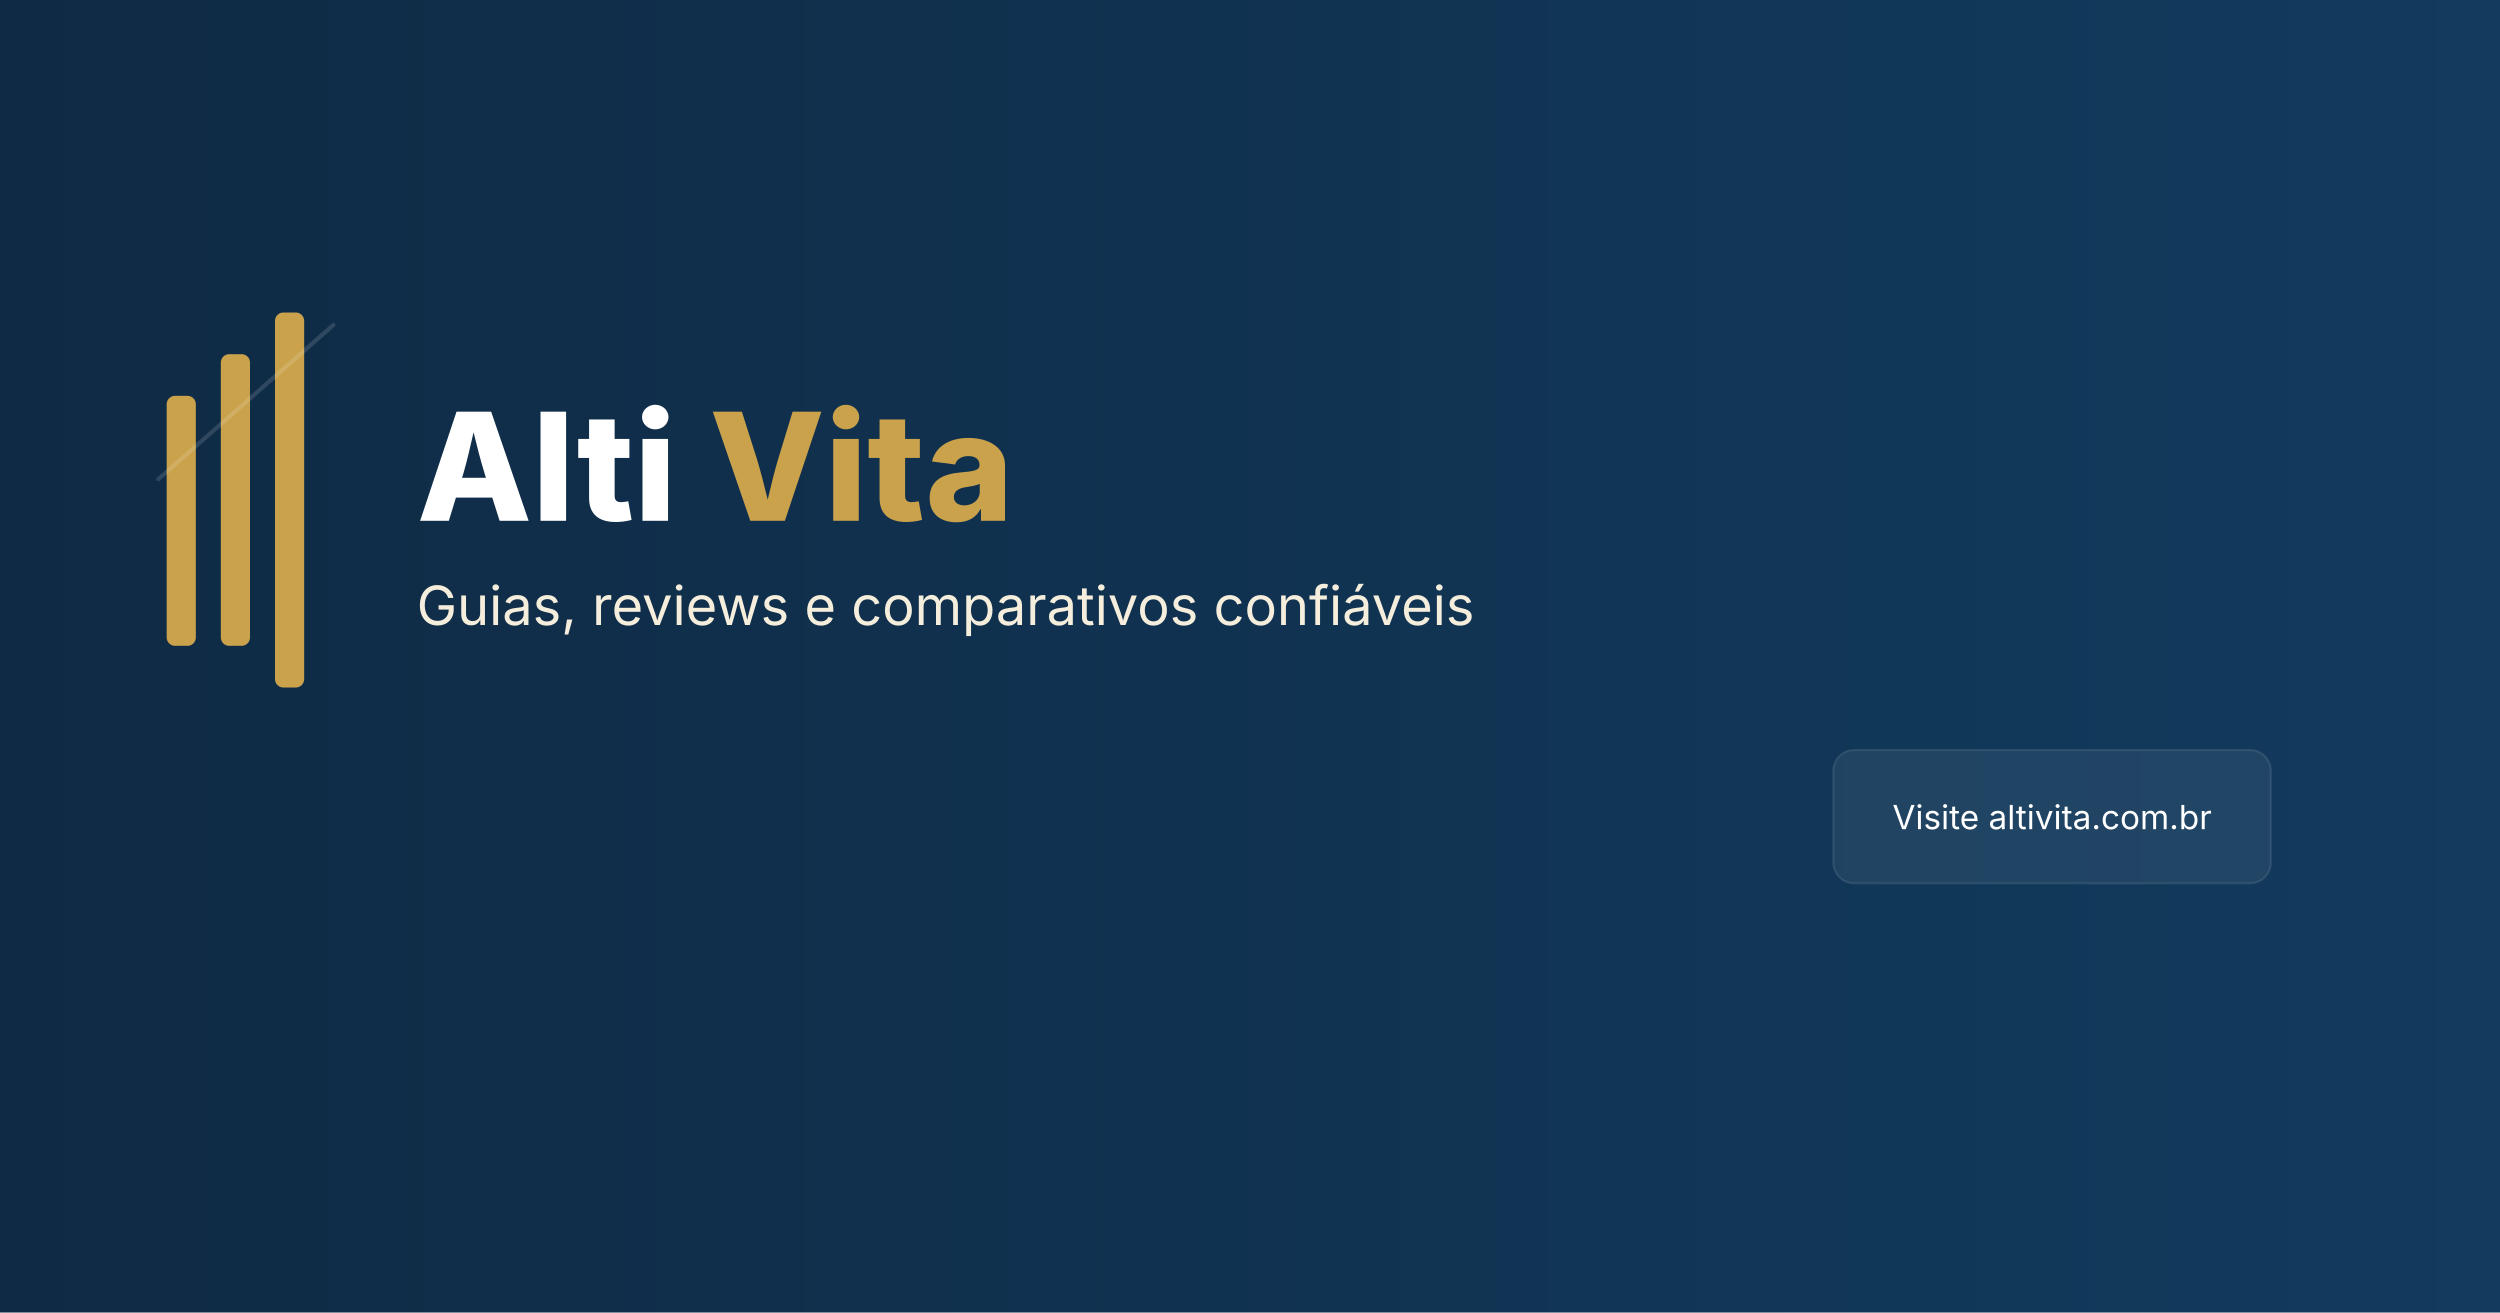
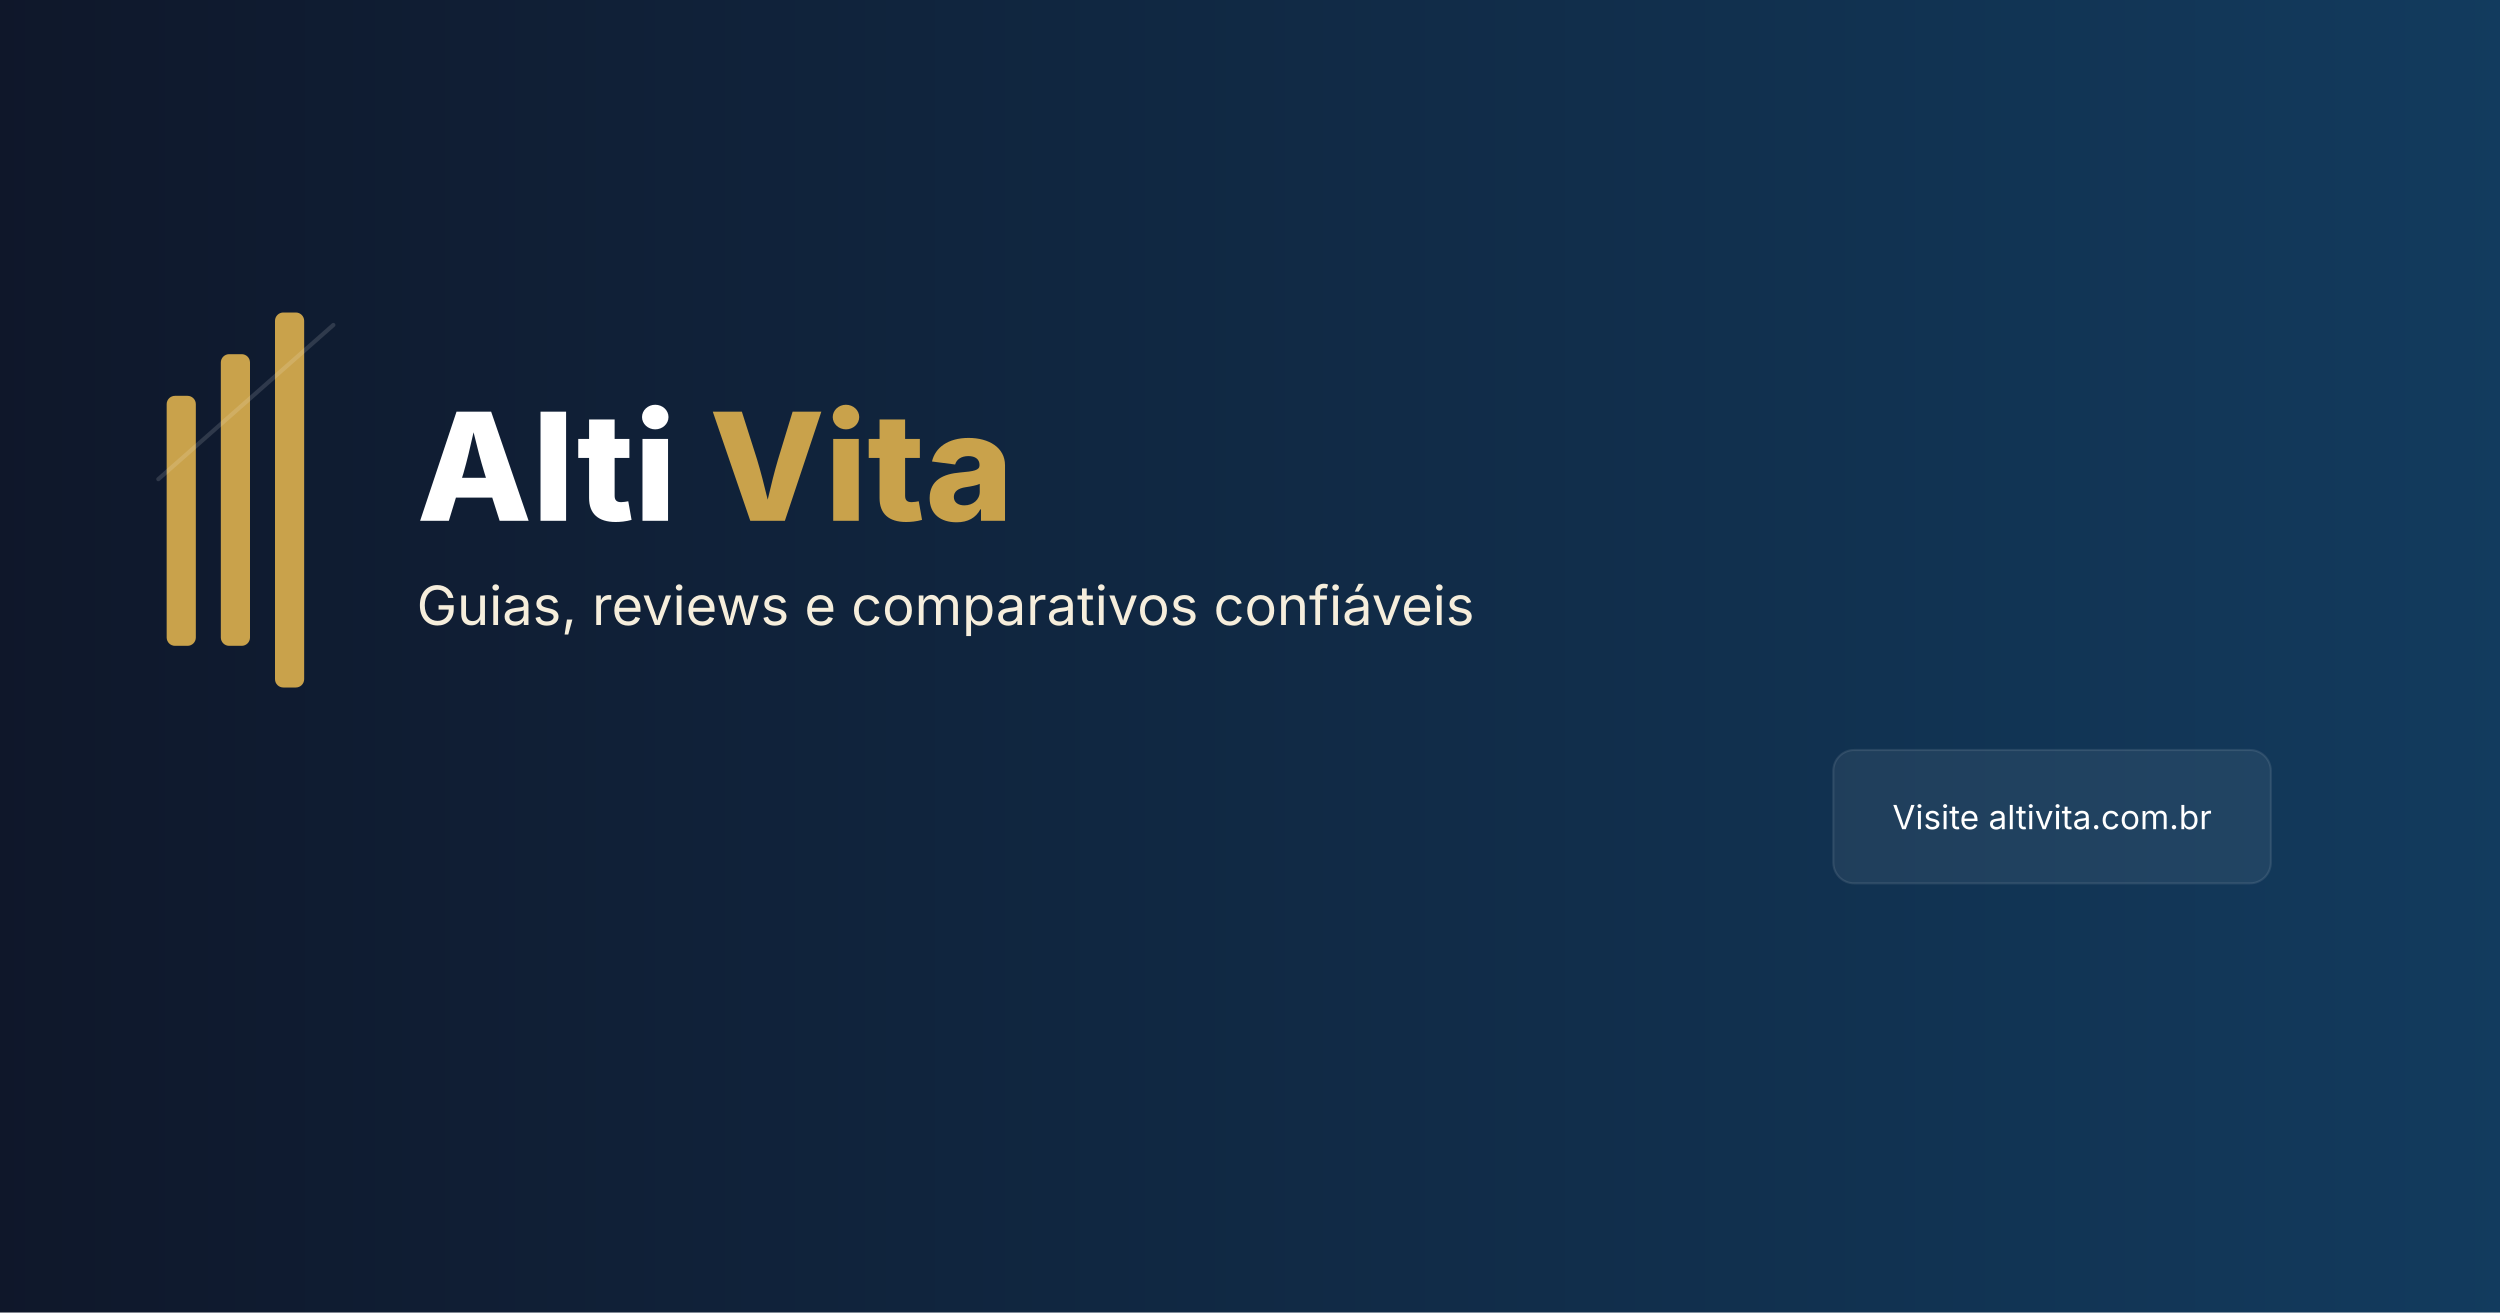
<svg xmlns="http://www.w3.org/2000/svg" width="1200" height="630" viewBox="0 0 1200 630">
  <defs>
    <linearGradient id="bg" x1="0" x2="1">
-       <stop offset="0" stop-color="#0F2A44" />
+       <stop offset="0" stop-color="#0F172A" />
      <stop offset="1" stop-color="#123B5E" />
    </linearGradient>
  </defs>
  <rect width="1200" height="630" fill="url(#bg)" />
  <g transform="translate(80,120)">
    <g transform="translate(0,0)">
      <rect x="0" y="70" width="14" height="120" rx="4" fill="#C9A24B" />
      <rect x="26" y="50" width="14" height="140" rx="4" fill="#C9A24B" />
      <rect x="52" y="30" width="14" height="180" rx="4" fill="#C9A24B" />
      <path d="M-4 110 L80 36" stroke="#ffffff22" stroke-width="2" stroke-linecap="round" />
    </g>
    <text x="120" y="130" font-family="Inter, system-ui, Arial" font-size="72" font-weight="800" fill="#FFFFFF">Alti
      <tspan fill="#C9A24B">Vita</tspan>
    </text>
    <text x="120" y="180" font-family="Inter, system-ui, Arial" font-size="26" fill="#F6EEDC">Guias, reviews e comparativos confiáveis</text>
  </g>
  <g transform="translate(880,360)">
    <rect width="210" height="64" rx="10" fill="#ffffff10" stroke="#ffffff18" />
    <text x="105" y="38" font-family="Inter, system-ui, Arial" font-size="16" fill="#FFFFFF" text-anchor="middle">Visite altivita.com.br</text>
  </g>
</svg>
